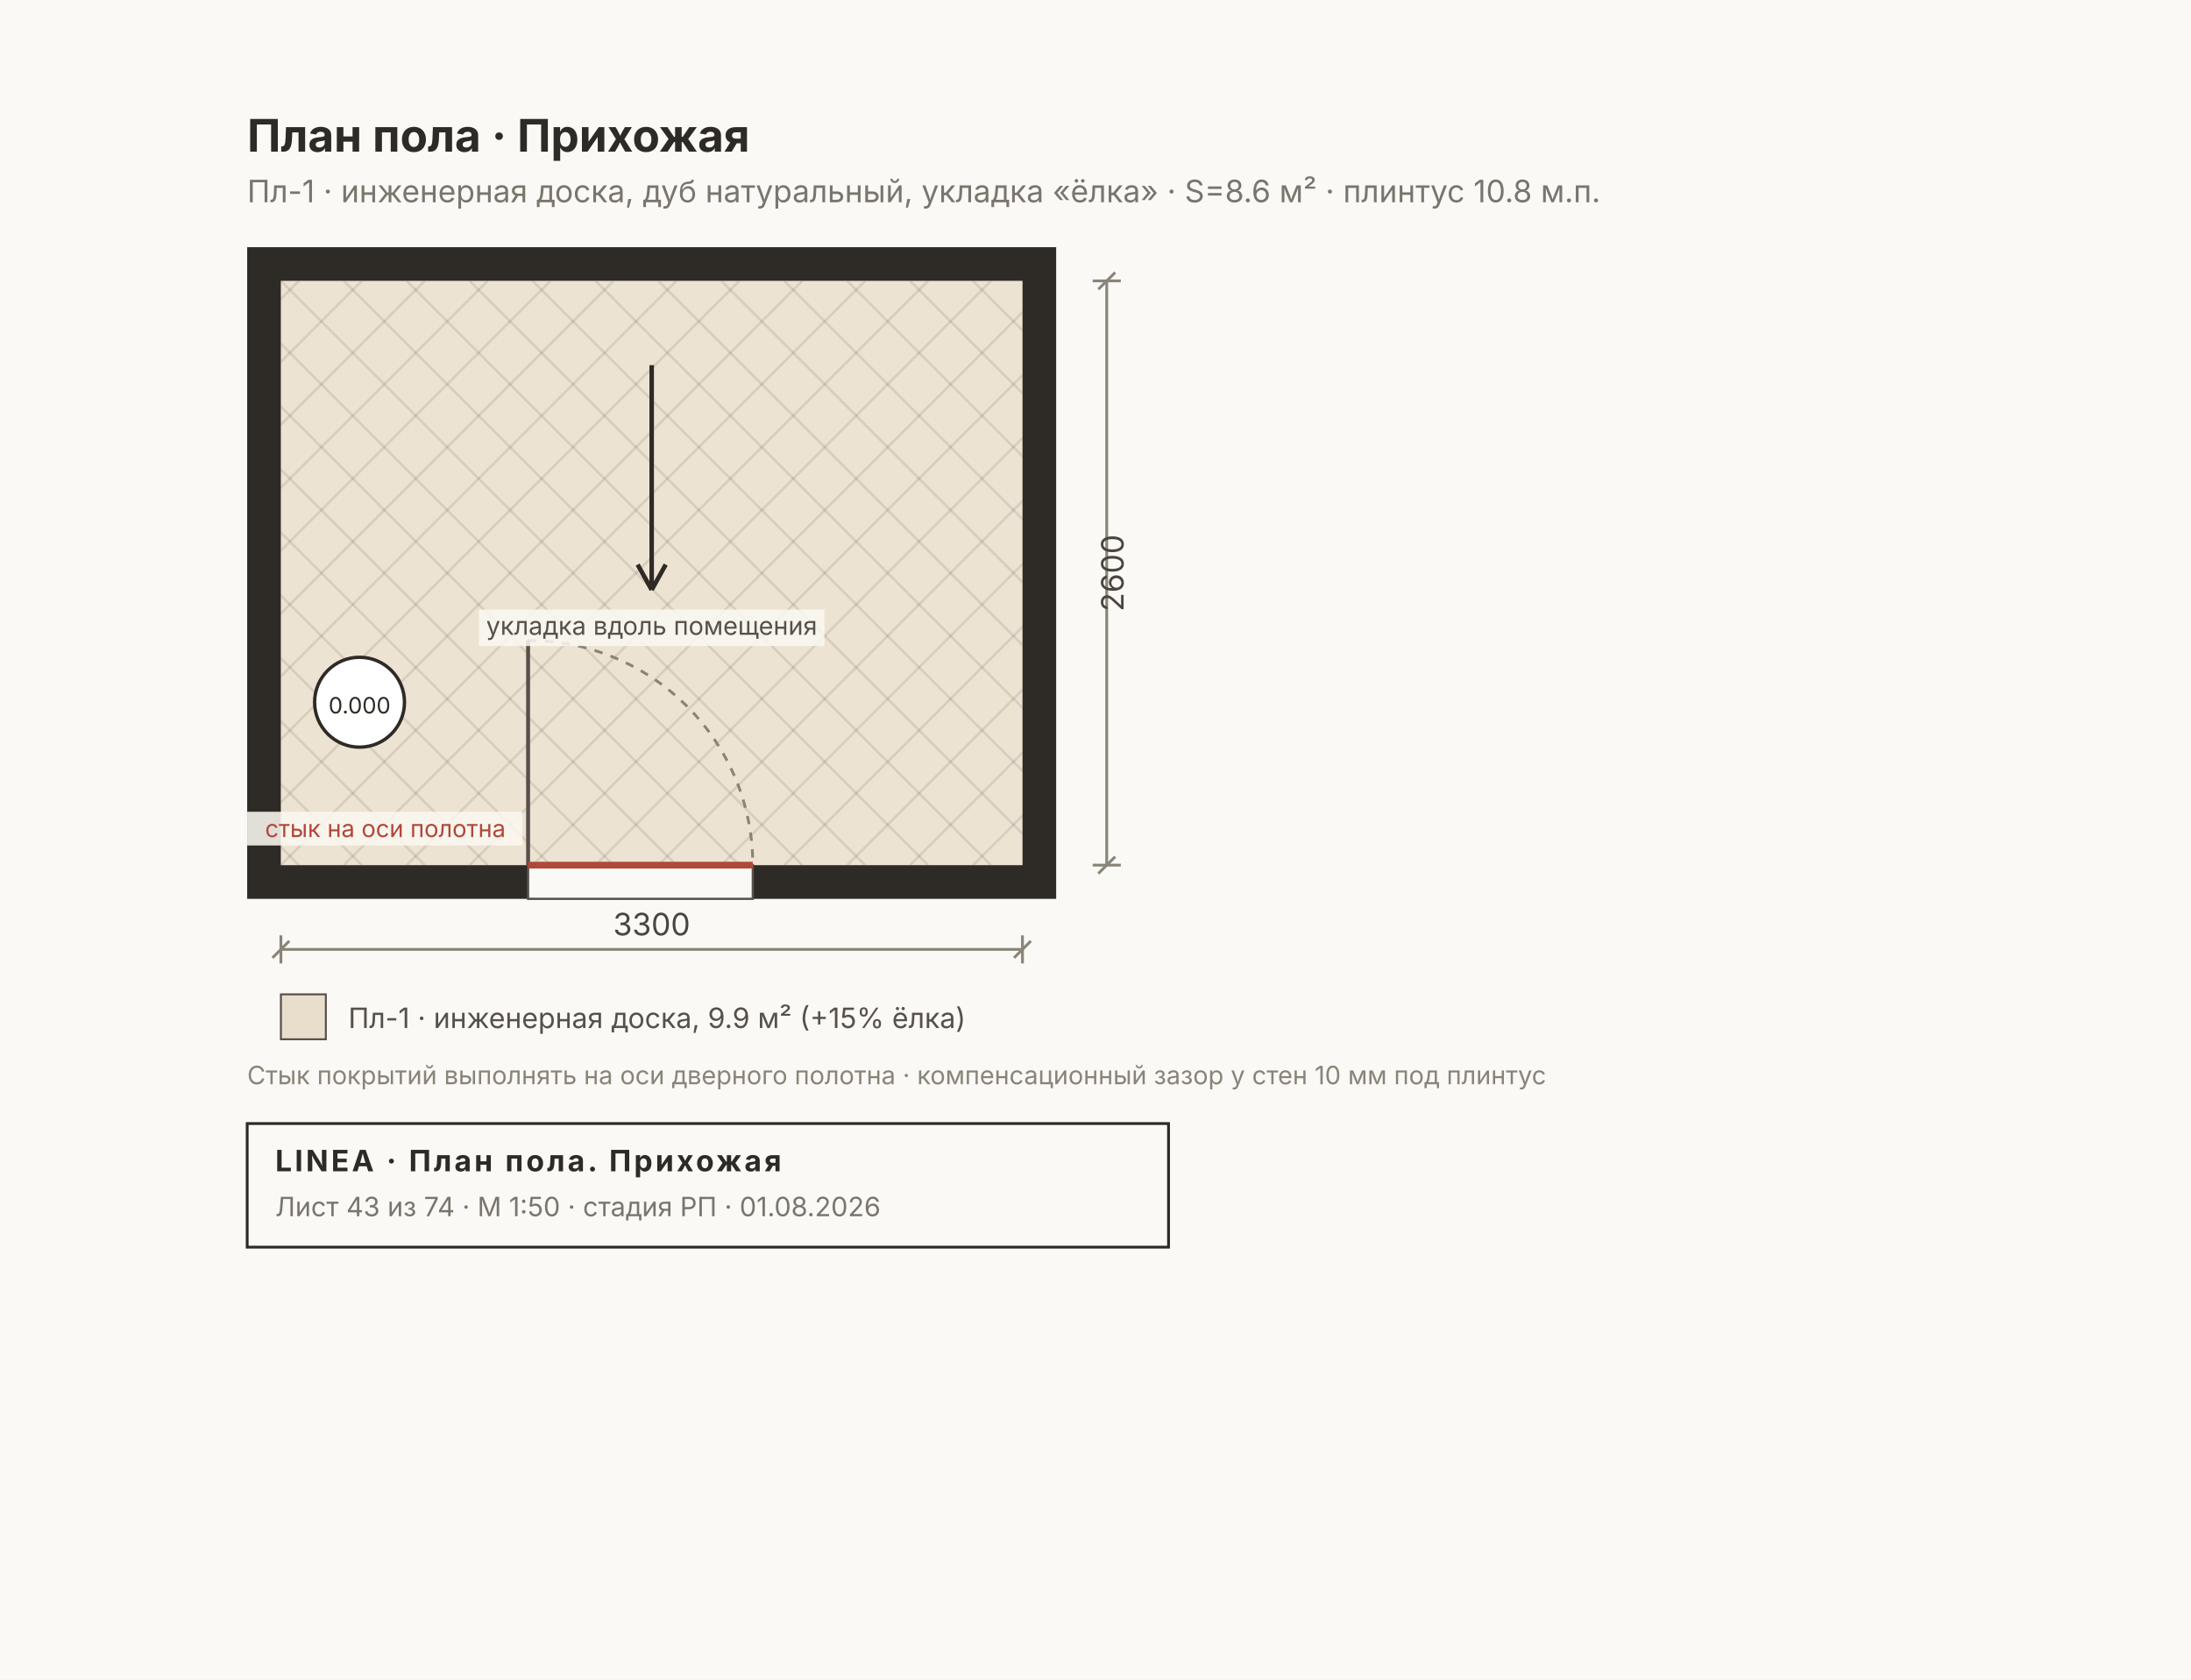
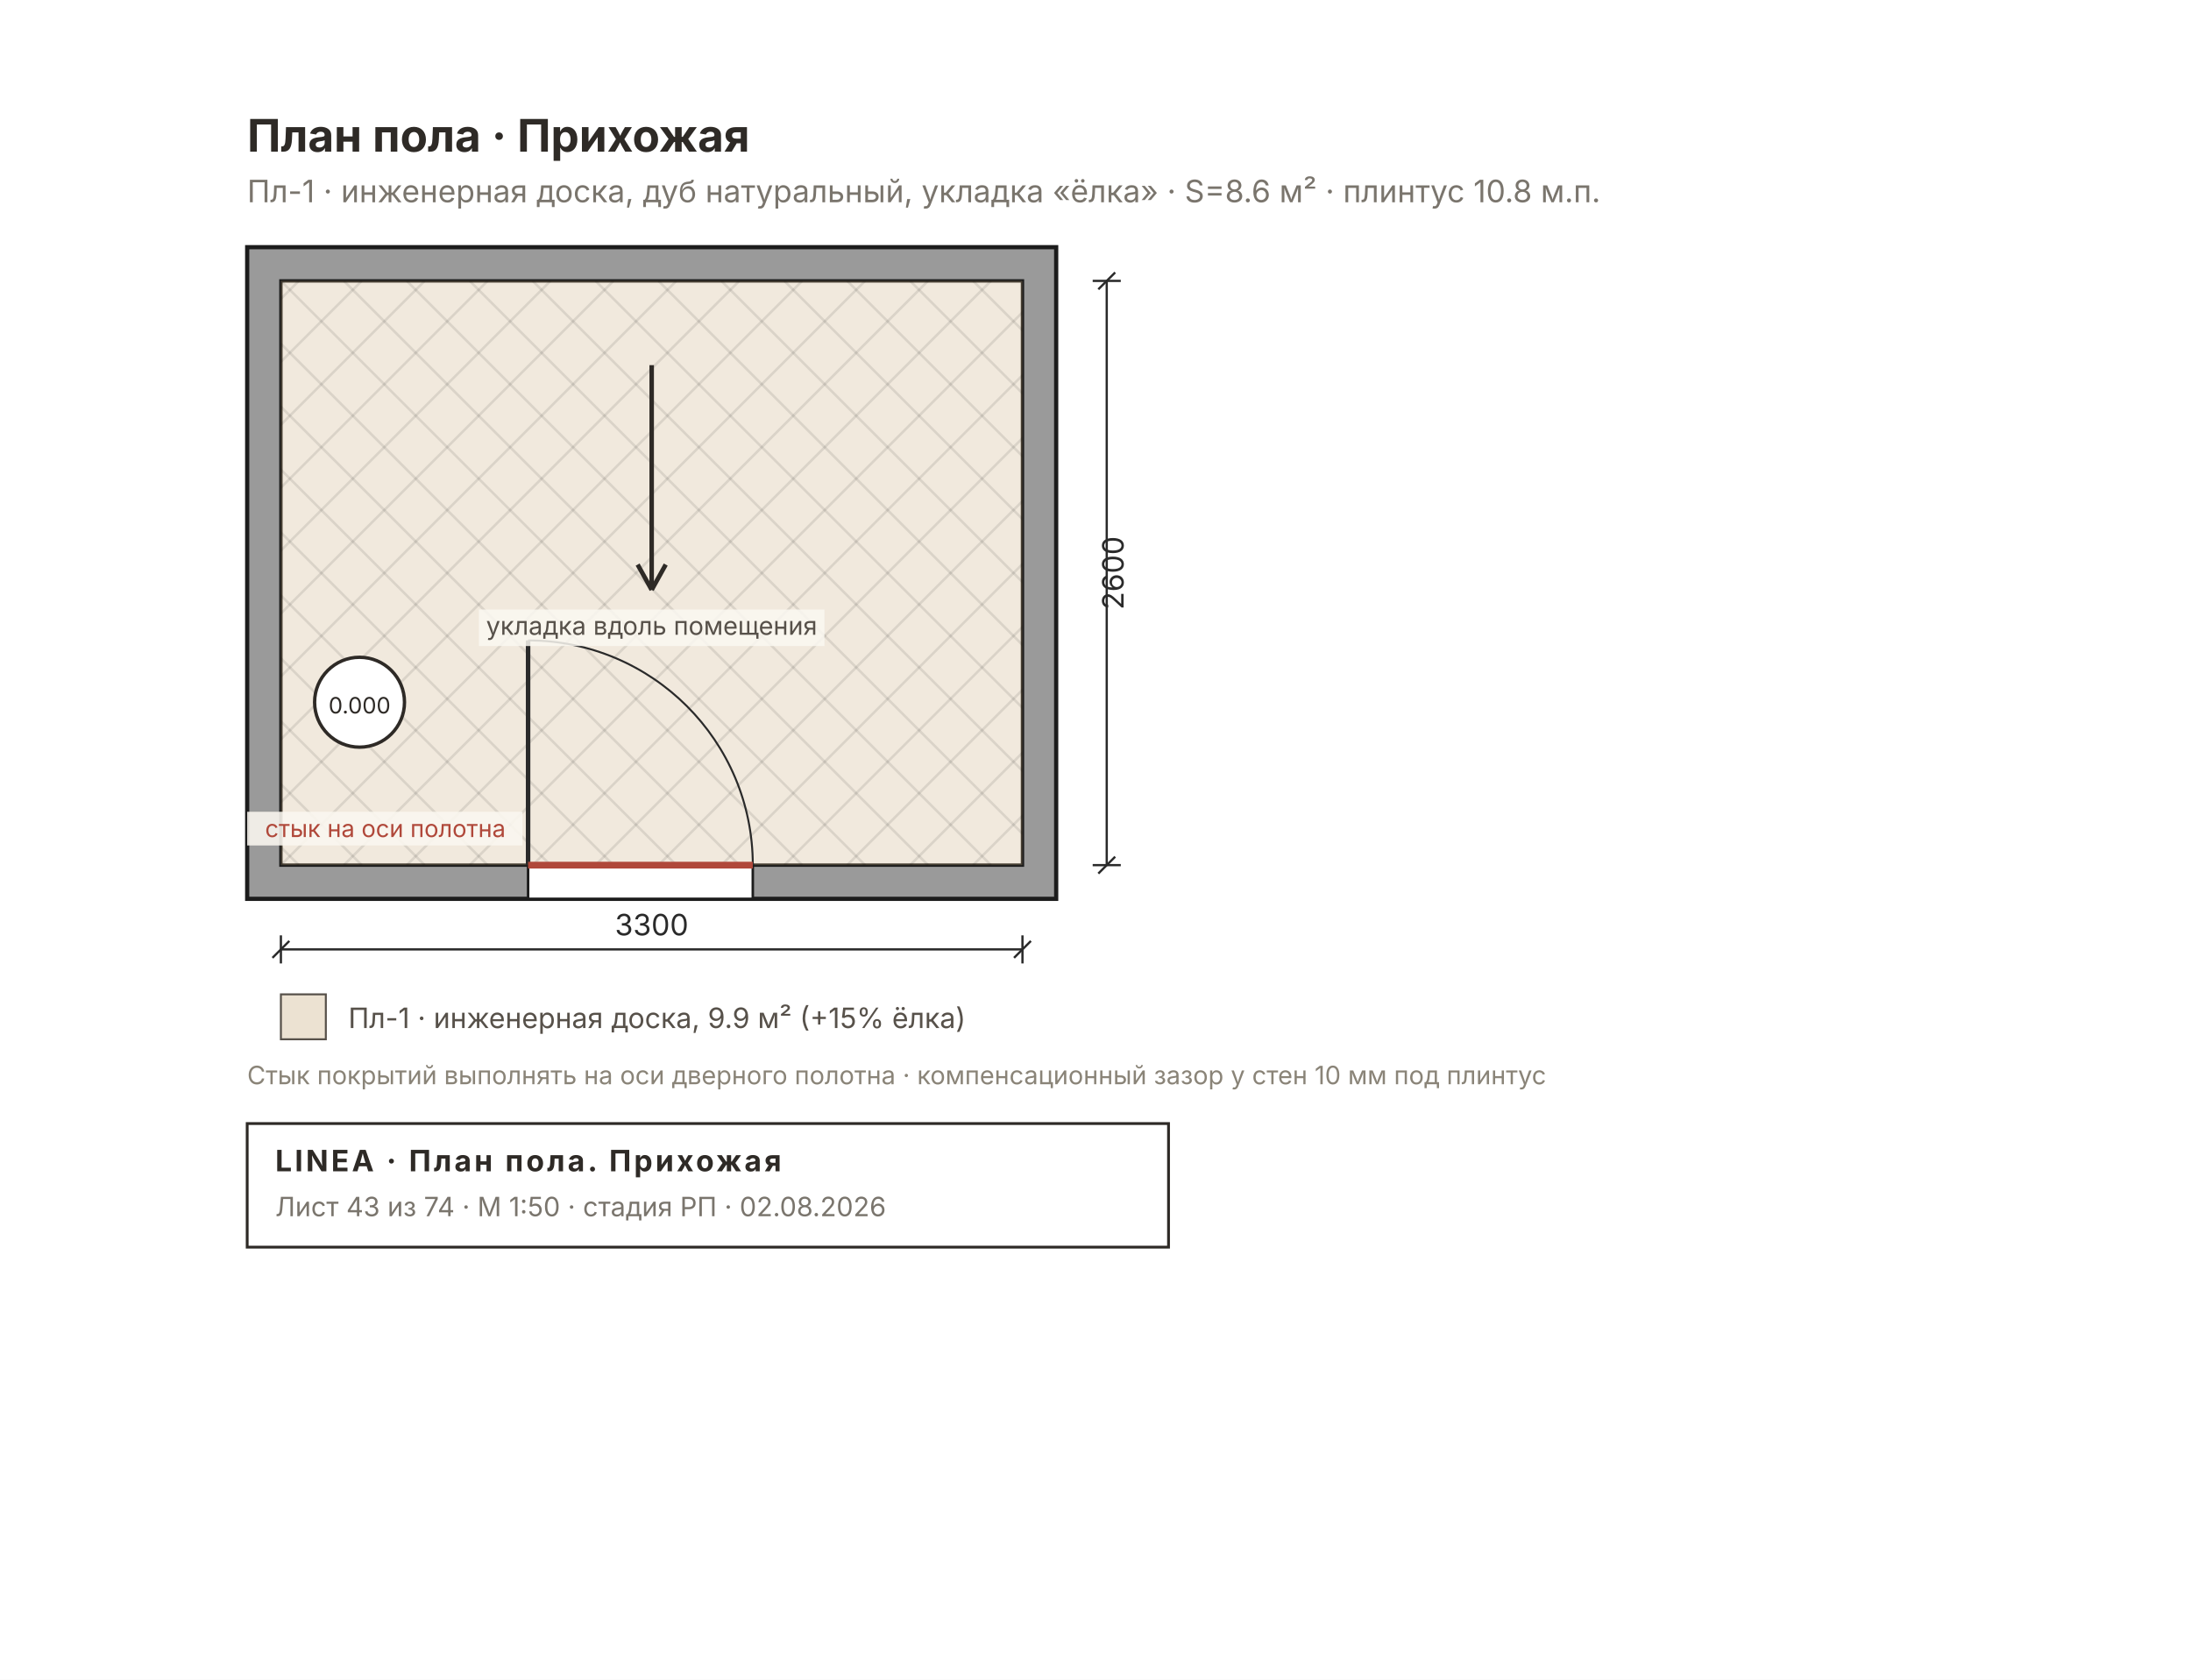
<svg xmlns="http://www.w3.org/2000/svg" width="780" height="598" viewBox="0 0 780 598" font-family="Inter, &quot;Helvetica Neue&quot;, Arial, sans-serif">
-   <rect width="780" height="598" fill="#FAF9F6" />
-   <rect x="88" y="88" width="288" height="232" fill="#2E2A26" />
-   <rect x="100" y="100" width="264" height="208" fill="#FAF7F0" />
+   <rect width="780" height="598" fill="#FFFFFF" />
+   <defs>
+     <pattern id="rh43" width="7" height="7" patternUnits="userSpaceOnUse" patternTransform="rotate(45)">
+       <rect width="7" height="7" fill="#9A9A9A" />
+       <line x1="0" y1="0" x2="0" y2="7" stroke="#6E6E6E" stroke-width="2" />
+     </pattern>
+   </defs>
+   <rect x="88" y="88" width="288" height="232" fill="#9A9A9A" stroke="#1C1C1C" stroke-width="1.5" />
+   <rect x="100" y="100" width="264" height="208" fill="#FFFFFF" stroke="#1C1C1C" stroke-width="1.2" />
  <rect x="100" y="100" width="264" height="208" fill="#C8A97A40" />
  <clipPath id="fl5">
    <rect x="100" y="100" width="264" height="208" />
  </clipPath>
  <g clip-path="url(#fl5)">
    <line x1="-124" y1="100" x2="84" y2="308" stroke="#00000018" stroke-width="0.9" />
    <line x1="-124" y1="308" x2="84" y2="100" stroke="#00000018" stroke-width="0.9" />
    <line x1="-101.6" y1="100" x2="106.4" y2="308" stroke="#00000018" stroke-width="0.9" />
    <line x1="-101.6" y1="308" x2="106.4" y2="100" stroke="#00000018" stroke-width="0.9" />
    <line x1="-79.2" y1="100" x2="128.8" y2="308" stroke="#00000018" stroke-width="0.9" />
    <line x1="-79.2" y1="308" x2="128.8" y2="100" stroke="#00000018" stroke-width="0.9" />
    <line x1="-56.8" y1="100" x2="151.2" y2="308" stroke="#00000018" stroke-width="0.9" />
    <line x1="-56.8" y1="308" x2="151.2" y2="100" stroke="#00000018" stroke-width="0.9" />
    <line x1="-34.4" y1="100" x2="173.6" y2="308" stroke="#00000018" stroke-width="0.9" />
    <line x1="-34.4" y1="308" x2="173.6" y2="100" stroke="#00000018" stroke-width="0.9" />
    <line x1="-12" y1="100" x2="196" y2="308" stroke="#00000018" stroke-width="0.9" />
    <line x1="-12" y1="308" x2="196" y2="100" stroke="#00000018" stroke-width="0.9" />
    <line x1="10.4" y1="100" x2="218.4" y2="308" stroke="#00000018" stroke-width="0.9" />
    <line x1="10.4" y1="308" x2="218.4" y2="100" stroke="#00000018" stroke-width="0.9" />
    <line x1="32.8" y1="100" x2="240.8" y2="308" stroke="#00000018" stroke-width="0.9" />
    <line x1="32.8" y1="308" x2="240.8" y2="100" stroke="#00000018" stroke-width="0.9" />
    <line x1="55.2" y1="100" x2="263.2" y2="308" stroke="#00000018" stroke-width="0.9" />
    <line x1="55.2" y1="308" x2="263.2" y2="100" stroke="#00000018" stroke-width="0.9" />
    <line x1="77.6" y1="100" x2="285.6" y2="308" stroke="#00000018" stroke-width="0.9" />
    <line x1="77.6" y1="308" x2="285.6" y2="100" stroke="#00000018" stroke-width="0.9" />
    <line x1="100" y1="100" x2="308" y2="308" stroke="#00000018" stroke-width="0.9" />
    <line x1="100" y1="308" x2="308" y2="100" stroke="#00000018" stroke-width="0.9" />
    <line x1="122.4" y1="100" x2="330.4" y2="308" stroke="#00000018" stroke-width="0.9" />
    <line x1="122.4" y1="308" x2="330.4" y2="100" stroke="#00000018" stroke-width="0.9" />
    <line x1="144.8" y1="100" x2="352.8" y2="308" stroke="#00000018" stroke-width="0.9" />
    <line x1="144.8" y1="308" x2="352.8" y2="100" stroke="#00000018" stroke-width="0.9" />
    <line x1="167.2" y1="100" x2="375.2" y2="308" stroke="#00000018" stroke-width="0.9" />
    <line x1="167.2" y1="308" x2="375.2" y2="100" stroke="#00000018" stroke-width="0.9" />
    <line x1="189.6" y1="100" x2="397.6" y2="308" stroke="#00000018" stroke-width="0.9" />
    <line x1="189.6" y1="308" x2="397.6" y2="100" stroke="#00000018" stroke-width="0.9" />
    <line x1="212" y1="100" x2="420" y2="308" stroke="#00000018" stroke-width="0.9" />
    <line x1="212" y1="308" x2="420" y2="100" stroke="#00000018" stroke-width="0.9" />
    <line x1="234.4" y1="100" x2="442.4" y2="308" stroke="#00000018" stroke-width="0.9" />
    <line x1="234.4" y1="308" x2="442.4" y2="100" stroke="#00000018" stroke-width="0.9" />
    <line x1="256.8" y1="100" x2="464.8" y2="308" stroke="#00000018" stroke-width="0.9" />
    <line x1="256.8" y1="308" x2="464.8" y2="100" stroke="#00000018" stroke-width="0.9" />
    <line x1="279.2" y1="100" x2="487.2" y2="308" stroke="#00000018" stroke-width="0.9" />
    <line x1="279.2" y1="308" x2="487.2" y2="100" stroke="#00000018" stroke-width="0.9" />
    <line x1="301.6" y1="100" x2="509.6" y2="308" stroke="#00000018" stroke-width="0.9" />
    <line x1="301.6" y1="308" x2="509.6" y2="100" stroke="#00000018" stroke-width="0.9" />
    <line x1="324" y1="100" x2="532" y2="308" stroke="#00000018" stroke-width="0.9" />
    <line x1="324" y1="308" x2="532" y2="100" stroke="#00000018" stroke-width="0.9" />
    <line x1="346.4" y1="100" x2="554.4" y2="308" stroke="#00000018" stroke-width="0.9" />
    <line x1="346.4" y1="308" x2="554.4" y2="100" stroke="#00000018" stroke-width="0.9" />
    <line x1="368.8" y1="100" x2="576.8" y2="308" stroke="#00000018" stroke-width="0.9" />
    <line x1="368.8" y1="308" x2="576.8" y2="100" stroke="#00000018" stroke-width="0.9" />
    <line x1="391.2" y1="100" x2="599.2" y2="308" stroke="#00000018" stroke-width="0.9" />
    <line x1="391.2" y1="308" x2="599.2" y2="100" stroke="#00000018" stroke-width="0.9" />
    <line x1="413.6" y1="100" x2="621.6" y2="308" stroke="#00000018" stroke-width="0.9" />
    <line x1="413.6" y1="308" x2="621.6" y2="100" stroke="#00000018" stroke-width="0.9" />
    <line x1="436" y1="100" x2="644" y2="308" stroke="#00000018" stroke-width="0.9" />
    <line x1="436" y1="308" x2="644" y2="100" stroke="#00000018" stroke-width="0.9" />
    <line x1="458.4" y1="100" x2="666.4" y2="308" stroke="#00000018" stroke-width="0.9" />
    <line x1="458.4" y1="308" x2="666.4" y2="100" stroke="#00000018" stroke-width="0.9" />
    <line x1="480.8" y1="100" x2="688.8" y2="308" stroke="#00000018" stroke-width="0.9" />
    <line x1="480.8" y1="308" x2="688.8" y2="100" stroke="#00000018" stroke-width="0.9" />
    <line x1="503.2" y1="100" x2="711.2" y2="308" stroke="#00000018" stroke-width="0.9" />
    <line x1="503.2" y1="308" x2="711.2" y2="100" stroke="#00000018" stroke-width="0.9" />
    <line x1="525.6" y1="100" x2="733.6" y2="308" stroke="#00000018" stroke-width="0.9" />
    <line x1="525.6" y1="308" x2="733.6" y2="100" stroke="#00000018" stroke-width="0.9" />
    <line x1="548" y1="100" x2="756" y2="308" stroke="#00000018" stroke-width="0.9" />
    <line x1="548" y1="308" x2="756" y2="100" stroke="#00000018" stroke-width="0.9" />
    <line x1="570.4" y1="100" x2="778.4" y2="308" stroke="#00000018" stroke-width="0.9" />
    <line x1="570.4" y1="308" x2="778.4" y2="100" stroke="#00000018" stroke-width="0.9" />
  </g>
-   <rect x="188" y="308" width="80" height="12" fill="#FAF9F6" stroke="#57514A" stroke-width="0.8" />
-   <path d="M 188 228 A 80 80 0 0 1 268 308" fill="none" stroke="#8A8478" stroke-width="1" stroke-dasharray="3 3" />
-   <line x1="188" y1="308" x2="188" y2="228" stroke="#57514A" stroke-width="1.4" />
+   <rect x="188" y="308" width="80" height="12" fill="#FFFFFF" stroke="#1C1C1C" stroke-width="0.9" />
+   <line x1="188" y1="308" x2="188" y2="228" stroke="#2A2A2A" stroke-width="1.6" />
+   <path d="M 268 308 A 80 80 0 0 0 188 228" fill="none" stroke="#2A2A2A" stroke-width="0.7" />
  <line x1="188" y1="308" x2="268" y2="308" stroke="#B0483A" stroke-width="2.4" />
  <rect x="88" y="289" width="98" height="12" fill="#FAF7F0E0" />
  <text x="180" y="298" font-size="8.5" fill="#B0483A" text-anchor="end">стык на оси полотна</text>
  <g stroke="#2E2A26" stroke-width="1.6" fill="none">
    <line x1="232" y1="130" x2="232" y2="210" />
    <path d="M 232 210 l -5 -9 M 232 210 l 5 -9" />
  </g>
  <rect x="170.5" y="217" width="123" height="13" fill="#FAF7F0D9" />
  <text x="232" y="226" font-size="9" fill="#57514A" text-anchor="middle">укладка вдоль помещения</text>
  <g>
    <circle cx="128" cy="250" r="16" fill="#FFF" stroke="#2E2A26" stroke-width="1.2" />
    <text x="128" y="254" font-size="8" text-anchor="middle" fill="#2E2A26">0.000</text>
  </g>
  <text x="88" y="54" font-size="16" font-weight="700" fill="#2E2A26">План пола · Прихожая</text>
  <text x="88" y="72" font-size="11" fill="#7A756D">Пл-1 · инженерная доска, дуб натуральный, укладка «ёлка» · S=8.6 м² · плинтус 10.8 м.п.</text>
-   <g stroke="#8A8478" stroke-width="1" fill="none">
+   <g stroke="#2A2A2A" stroke-width="0.8" fill="none">
    <line x1="100" y1="338" x2="364" y2="338" />
    <line x1="100" y1="333" x2="100" y2="343" />
    <line x1="364" y1="333" x2="364" y2="343" />
    <line x1="97" y1="341" x2="103" y2="335" />
    <line x1="361" y1="341" x2="367" y2="335" />
  </g>
-   <text x="232" y="333" font-size="11" fill="#4A453E" text-anchor="middle">3300</text>
-   <g stroke="#8A8478" stroke-width="1" fill="none">
+   <text x="232" y="333" font-size="10.5" fill="#2A2A2A" text-anchor="middle">3300</text>
+   <g stroke="#2A2A2A" stroke-width="0.8" fill="none">
    <line x1="394" y1="100" x2="394" y2="308" />
    <line x1="389" y1="100" x2="399" y2="100" />
    <line x1="389" y1="308" x2="399" y2="308" />
    <line x1="391" y1="103" x2="397" y2="97" />
    <line x1="391" y1="311" x2="397" y2="305" />
  </g>
-   <text x="400" y="204" font-size="11" fill="#4A453E" transform="rotate(-90 400 204)" text-anchor="middle">2600</text>
+   <text x="400" y="204" font-size="10.5" fill="#2A2A2A" transform="rotate(-90 400 204)" text-anchor="middle">2600</text>
  <g font-size="10" fill="#57514A">
    <rect x="100" y="354" width="16" height="16" fill="#C8A97A55" stroke="#57514A" stroke-width="0.7" />
    <text x="124" y="366">Пл-1 · инженерная доска, 9.9 м² (+15% ёлка)</text>
  </g>
  <text x="88" y="386" font-size="9" fill="#8A8478">Стык покрытий выполнять на оси дверного полотна · компенсационный зазор у стен 10 мм под плинтус</text>
  <g>
    <rect x="88" y="400" width="328" height="44" fill="none" stroke="#2E2A26" stroke-width="1" />
    <text x="98" y="417" font-size="10.5" font-weight="700" fill="#2E2A26" letter-spacing="1">LINEA · План пола. Прихожая</text>
-     <text x="98" y="433" font-size="9.5" fill="#7A756D">Лист 43 из 74 · М 1:50 · стадия РП · 01.08.2026</text>
+     <text x="98" y="433" font-size="9.5" fill="#7A756D">Лист 43 из 74 · М 1:50 · стадия РП · 02.08.2026</text>
  </g>
</svg>
